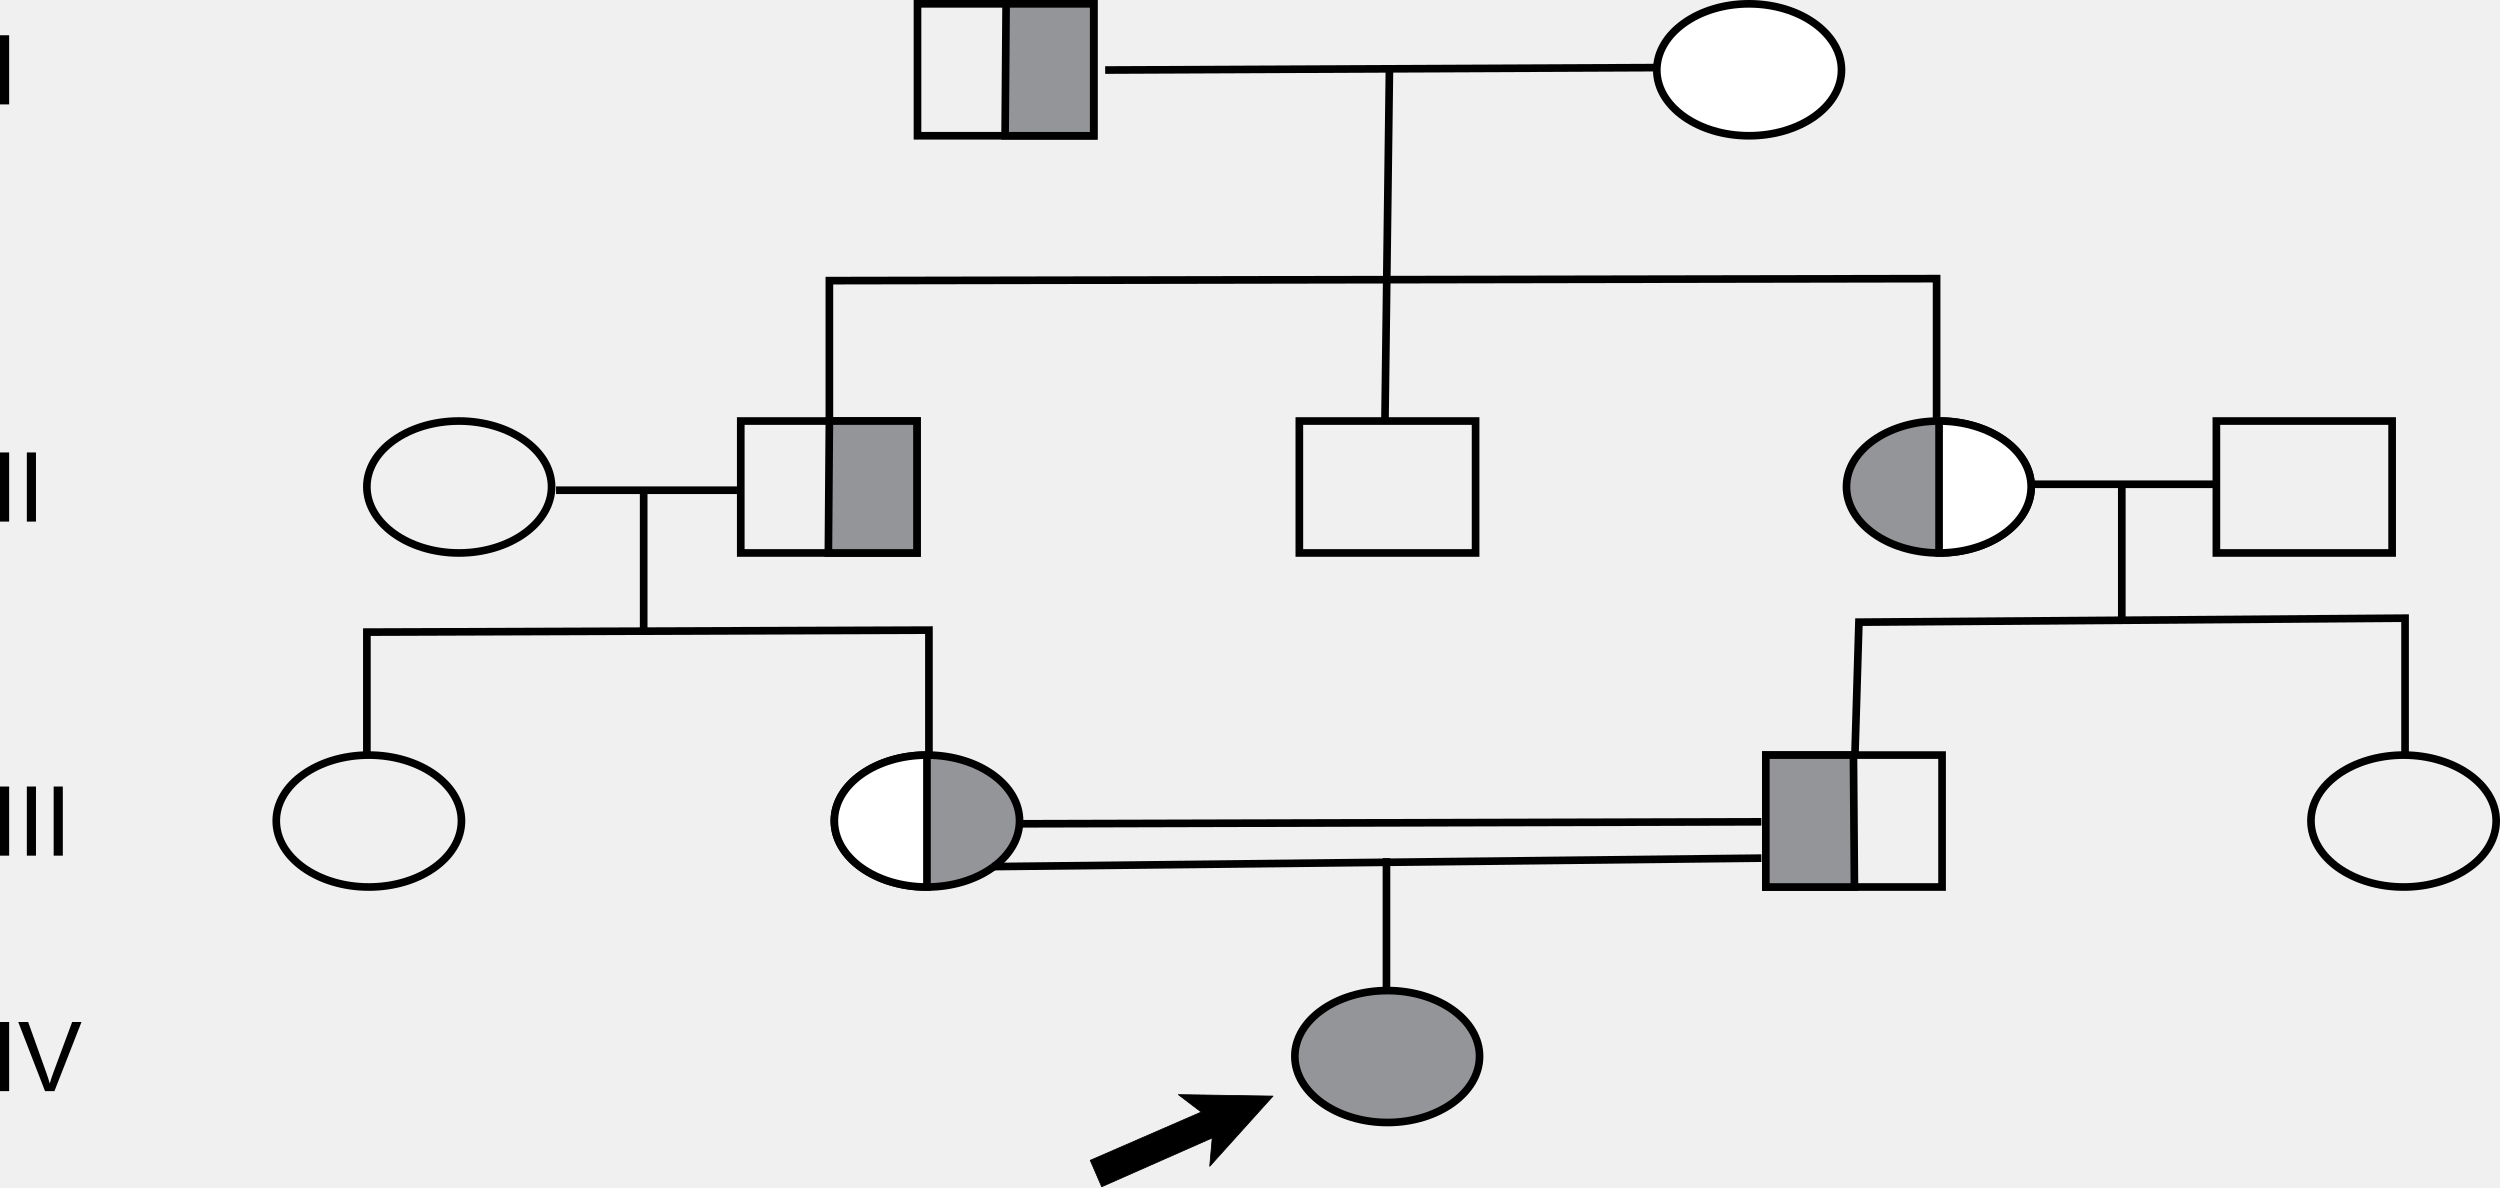
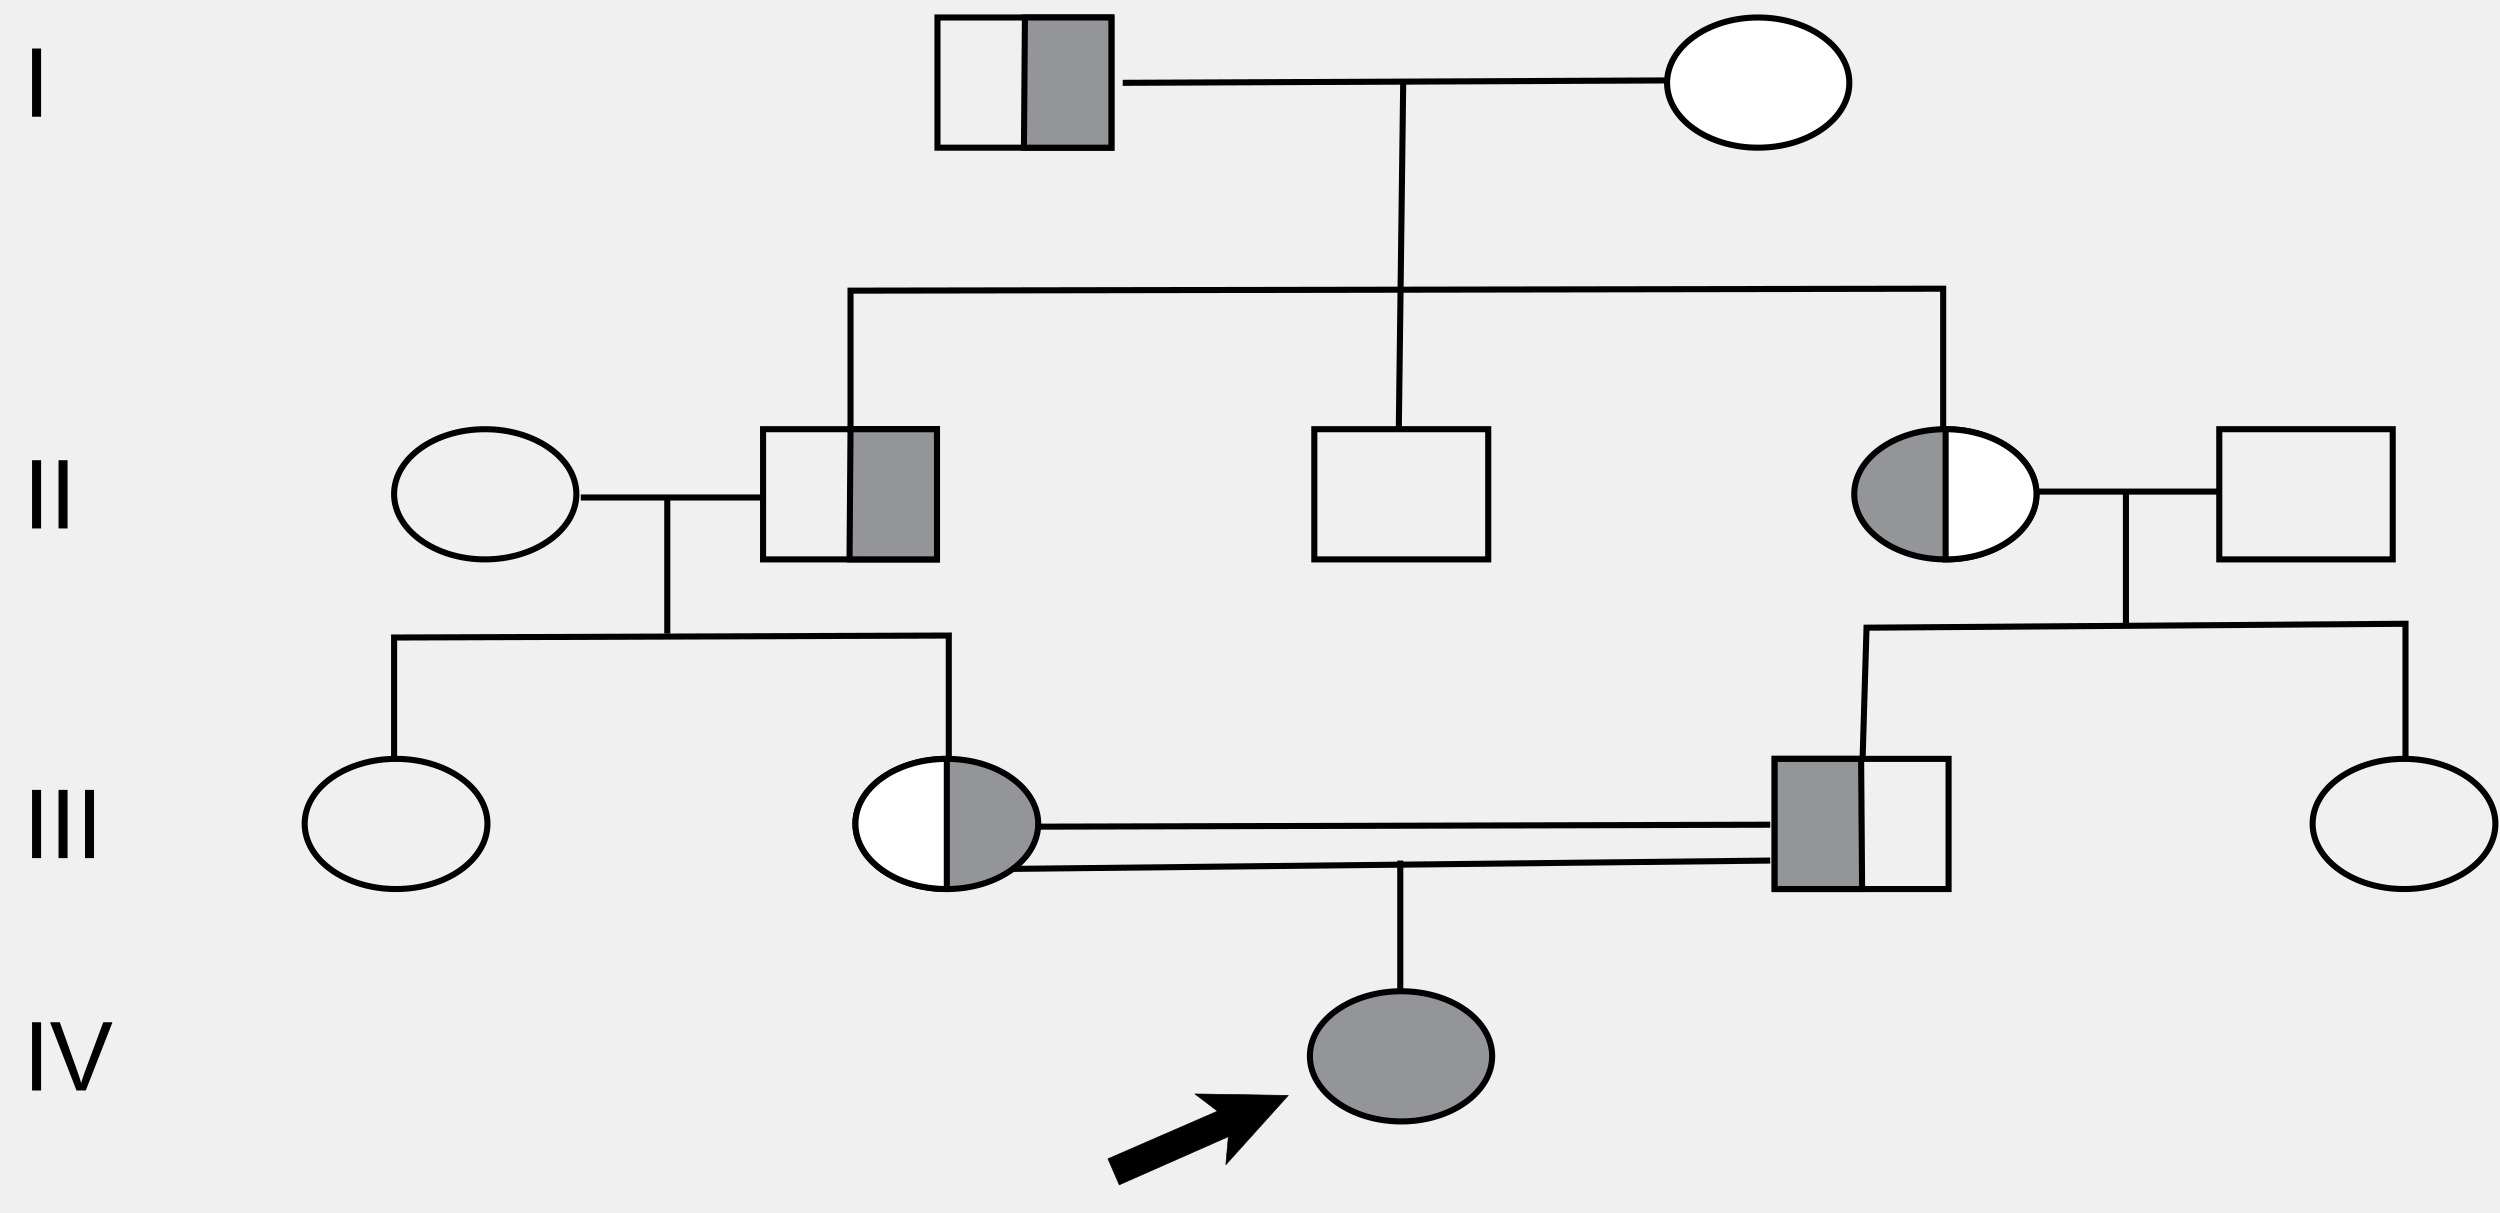
- <svg xmlns="http://www.w3.org/2000/svg" version="1.1" id="Layer_10" x="0px" y="0px" width="326.484px" height="155.031px" viewBox="0 0 326.484 155.031" enable-background="new 0 0 326.484 155.031" xml:space="preserve">
+ <svg xmlns="http://www.w3.org/2000/svg" version="1.1" id="Layer_10" x="0px" y="0px" width="411.023px" height="199.391px" viewBox="-42.27 -49.375 411.023 199.391" enable-background="new -42.27 -49.375 411.023 199.391" xml:space="preserve">
  <g>
    <g>
-       <rect x="230.605" y="98.609" fill="none" stroke="#000000" stroke-width="1" stroke-miterlimit="10" width="23.016" height="17.229" />
-       <polygon fill="#939598" stroke="#000000" stroke-width="1" stroke-miterlimit="10" points="242.048,98.609 230.605,98.609     230.605,115.838 242.178,115.838   " />
+       <rect x="249.499" y="75.389" fill="none" stroke="#000000" stroke-width="1" stroke-miterlimit="10" width="28.595" height="21.404" />
+       <polygon fill="#939598" stroke="#000000" stroke-width="1" stroke-miterlimit="10" points="263.715,75.389 249.499,75.389     249.499,96.793 263.878,96.793   " />
    </g>
    <g>
-       <rect x="119.818" y="0.5" fill="none" stroke="#000000" stroke-width="1" stroke-miterlimit="10" width="23.016" height="17.229" />
-       <polygon fill="#939598" stroke="#000000" stroke-width="1" stroke-miterlimit="10" points="131.391,0.5 142.834,0.5     142.834,17.729 131.261,17.729   " />
+       <rect x="111.86" y="-46.5" fill="none" stroke="#000000" stroke-width="1" stroke-miterlimit="10" width="28.594" height="21.405" />
+       <polygon fill="#939598" stroke="#000000" stroke-width="1" stroke-miterlimit="10" points="126.238,-46.5 140.454,-46.5     140.454,-25.095 126.076,-25.095   " />
    </g>
    <g>
-       <path fill="#939598" stroke="#000000" stroke-width="1" stroke-miterlimit="10" d="M121.054,115.838    c6.631,0,12.093-3.835,12.093-8.646c0-4.746-5.461-8.582-12.093-8.582c-6.633,0-12.094,3.836-12.094,8.582    C108.961,112.003,114.422,115.838,121.054,115.838z" />
-       <path fill="#FFFFFF" stroke="#000000" stroke-width="1" stroke-miterlimit="10" d="M121.054,115.838    c-6.696,0-12.094-3.835-12.094-8.646c0-4.746,5.396-8.582,12.094-8.582V115.838z" />
+       <path fill="#939598" stroke="#000000" stroke-width="1" stroke-miterlimit="10" d="M113.396,96.793    c8.238,0,15.023-4.764,15.023-10.742c0-5.896-6.784-10.662-15.023-10.662c-8.242,0-15.026,4.765-15.026,10.662    C98.37,92.029,105.155,96.793,113.396,96.793z" />
+       <path fill="#FFFFFF" stroke="#000000" stroke-width="1" stroke-miterlimit="10" d="M113.396,96.793    c-8.319,0-15.026-4.764-15.026-10.742c0-5.896,6.705-10.662,15.026-10.662V96.793z" />
    </g>
    <g>
      <g>
-         <rect x="96.738" y="54.984" fill="none" stroke="#000000" stroke-width="1" stroke-miterlimit="10" width="23.015" height="17.229" />
-         <polygon fill="#939598" stroke="#000000" stroke-width="1" stroke-miterlimit="10" points="108.311,54.984 119.753,54.984      119.753,72.213 108.18,72.213    " />
+         <rect x="83.185" y="21.189" fill="none" stroke="#000000" stroke-width="1" stroke-miterlimit="10" width="28.593" height="21.405" />
+         <polygon fill="#939598" stroke="#000000" stroke-width="1" stroke-miterlimit="10" points="97.564,21.189 111.778,21.189      111.778,42.595 97.401,42.595    " />
      </g>
-       <rect x="169.686" y="54.984" fill="none" stroke="#000000" stroke-width="1" stroke-miterlimit="10" width="23.016" height="17.229" />
-       <rect x="289.445" y="54.984" fill="none" stroke="#000000" stroke-width="1" stroke-miterlimit="10" width="22.951" height="17.229" />
-       <path fill="none" stroke="#000000" stroke-width="1" stroke-miterlimit="10" d="M59.938,72.213    c6.632,0,12.093-3.901,12.093-8.647s-5.461-8.582-12.093-8.582S47.91,58.82,47.91,63.566S53.307,72.213,59.938,72.213z" />
+       <rect x="173.814" y="21.189" fill="none" stroke="#000000" stroke-width="1" stroke-miterlimit="10" width="28.595" height="21.405" />
+       <rect x="322.6" y="21.189" fill="none" stroke="#000000" stroke-width="1" stroke-miterlimit="10" width="28.515" height="21.405" />
+       <path fill="none" stroke="#000000" stroke-width="1" stroke-miterlimit="10" d="M37.466,42.595    c8.239,0,15.024-4.847,15.024-10.743s-6.785-10.662-15.024-10.662s-14.944,4.766-14.944,10.662S29.228,42.595,37.466,42.595z" />
      <g>
-         <path fill="#939598" stroke="#000000" stroke-width="1" stroke-miterlimit="10" d="M253.231,72.213     c6.631,0,12.027-3.901,12.027-8.647s-5.396-8.582-12.027-8.582c-6.697,0-12.093,3.836-12.093,8.582     S246.535,72.213,253.231,72.213z" />
-         <path fill="#FFFFFF" stroke="#000000" stroke-width="1" stroke-miterlimit="10" d="M253.231,72.213     c6.631,0,12.027-3.835,12.027-8.647c0-4.746-5.396-8.582-12.027-8.582V72.213z" />
+         <path fill="#939598" stroke="#000000" stroke-width="1" stroke-miterlimit="10" d="M277.609,42.595     c8.238,0,14.941-4.847,14.941-10.743s-6.703-10.662-14.941-10.662c-8.32,0-15.023,4.766-15.023,10.662     S269.29,42.595,277.609,42.595z" />
+         <path fill="#FFFFFF" stroke="#000000" stroke-width="1" stroke-miterlimit="10" d="M277.609,42.595     c8.238,0,14.941-4.765,14.941-10.743c0-5.896-6.703-10.662-14.941-10.662V42.595L277.609,42.595z" />
      </g>
    </g>
-     <path fill="none" stroke="#000000" stroke-width="1" stroke-miterlimit="10" d="M48.17,115.838   c6.632,0,12.094-3.835,12.094-8.646c0-4.746-5.461-8.582-12.094-8.582c-6.631,0-12.092,3.836-12.092,8.582   C36.078,112.003,41.539,115.838,48.17,115.838z" />
-     <path fill="none" stroke="#000000" stroke-width="1" stroke-miterlimit="10" d="M313.891,115.838   c6.632,0,12.093-3.835,12.093-8.646c0-4.746-5.461-8.582-12.093-8.582s-12.094,3.836-12.094,8.582   C301.798,112.003,307.26,115.838,313.891,115.838z" />
-     <path fill="#939598" stroke="#000000" stroke-width="1" stroke-miterlimit="10" d="M181.193,146.591   c6.632,0,12.028-3.901,12.028-8.647c0-4.745-5.396-8.582-12.028-8.582c-6.631,0-12.093,3.837-12.093,8.582   C169.101,142.689,174.562,146.591,181.193,146.591z" />
-     <line fill="none" stroke="#000000" stroke-width="1" stroke-miterlimit="10" x1="144.33" y1="9.147" x2="218.123" y2="8.822" />
-     <line fill="none" stroke="#000000" stroke-width="1" stroke-miterlimit="10" x1="180.868" y1="54.854" x2="181.454" y2="8.822" />
-     <polyline fill="none" stroke="#000000" stroke-width="1" stroke-miterlimit="10" points="108.311,54.724 108.311,36.649    252.906,36.389 252.906,54.724  " />
-     <line fill="none" stroke="#000000" stroke-width="1" stroke-miterlimit="10" x1="72.617" y1="64.021" x2="97.128" y2="64.021" />
-     <line fill="none" stroke="#000000" stroke-width="1" stroke-miterlimit="10" x1="84.06" y1="82.03" x2="84.06" y2="63.761" />
-     <polyline fill="none" stroke="#000000" stroke-width="1" stroke-miterlimit="10" points="47.911,98.284 47.911,82.551    121.313,82.291 121.313,98.805  " />
-     <line fill="none" stroke="#000000" stroke-width="1" stroke-miterlimit="10" x1="133.017" y1="107.582" x2="230.021" y2="107.322" />
-     <line fill="none" stroke="#000000" stroke-width="1" stroke-miterlimit="10" x1="129.571" y1="113.173" x2="230.021" y2="112.068" />
-     <line fill="none" stroke="#000000" stroke-width="1" stroke-miterlimit="10" x1="181.063" y1="129.102" x2="181.063" y2="112.068" />
-     <line fill="none" stroke="#000000" stroke-width="1" stroke-miterlimit="10" x1="265.389" y1="63.241" x2="289.315" y2="63.241" />
-     <line fill="none" stroke="#000000" stroke-width="1" stroke-miterlimit="10" x1="277.092" y1="80.73" x2="277.092" y2="62.981" />
-     <polyline fill="none" stroke="#000000" stroke-width="1" stroke-miterlimit="10" points="242.244,98.544 242.764,81.25    314.086,80.73 314.086,98.284  " />
+     <path fill="none" stroke="#000000" stroke-width="1" stroke-miterlimit="10" d="M22.845,96.793   c8.239,0,15.026-4.764,15.026-10.742c0-5.896-6.785-10.662-15.026-10.662c-8.238,0-15.022,4.765-15.022,10.662   C7.823,92.029,14.607,96.793,22.845,96.793z" />
+     <path fill="none" stroke="#000000" stroke-width="1" stroke-miterlimit="10" d="M352.972,96.793   c8.239,0,15.023-4.764,15.023-10.742c0-5.896-6.784-10.662-15.023-10.662s-15.025,4.765-15.025,10.662   C337.948,92.029,344.734,96.793,352.972,96.793z" />
+     <path fill="#939598" stroke="#000000" stroke-width="1" stroke-miterlimit="10" d="M188.11,135   c8.239,0,14.944-4.847,14.944-10.743c0-5.895-6.705-10.662-14.944-10.662c-8.237,0-15.023,4.768-15.023,10.662   C173.088,130.153,179.873,135,188.11,135z" />
+     <line fill="none" stroke="#000000" stroke-width="1" stroke-miterlimit="10" x1="142.312" y1="-35.757" x2="233.991" y2="-36.161" />
+     <line fill="none" stroke="#000000" stroke-width="1" stroke-miterlimit="10" x1="187.707" y1="21.028" x2="188.434" y2="-36.161" />
+     <polyline fill="none" stroke="#000000" stroke-width="1" stroke-miterlimit="10" points="97.564,20.867 97.564,-1.589    277.205,-1.912 277.205,20.867  " />
+     <line fill="none" stroke="#000000" stroke-width="1" stroke-miterlimit="10" x1="53.218" y1="32.417" x2="83.67" y2="32.417" />
+     <line fill="none" stroke="#000000" stroke-width="1" stroke-miterlimit="10" x1="67.435" y1="54.792" x2="67.435" y2="32.094" />
+     <polyline fill="none" stroke="#000000" stroke-width="1" stroke-miterlimit="10" points="22.524,74.985 22.524,55.438    113.717,55.115 113.717,75.632  " />
+     <line fill="none" stroke="#000000" stroke-width="1" stroke-miterlimit="10" x1="128.258" y1="86.536" x2="248.773" y2="86.214" />
+     <line fill="none" stroke="#000000" stroke-width="1" stroke-miterlimit="10" x1="123.976" y1="93.482" x2="248.773" y2="92.11" />
+     <line fill="none" stroke="#000000" stroke-width="1" stroke-miterlimit="10" x1="187.949" y1="113.271" x2="187.949" y2="92.11" />
+     <line fill="none" stroke="#000000" stroke-width="1" stroke-miterlimit="10" x1="292.715" y1="31.448" x2="322.439" y2="31.448" />
+     <line fill="none" stroke="#000000" stroke-width="1" stroke-miterlimit="10" x1="307.253" y1="53.177" x2="307.253" y2="31.125" />
+     <polyline fill="none" stroke="#000000" stroke-width="1" stroke-miterlimit="10" points="263.959,75.308 264.605,53.822    353.215,53.177 353.215,74.985  " />
    <g>
-       <path d="M0,13.634V4.605h1.195v9.029H0z" />
+       <path d="M-37-30.183V-41.4h1.485v11.217H-37z" />
    </g>
    <g>
-       <path d="M0,68.117v-9.029h1.195v9.029H0z" />
-       <path d="M3.504,68.117v-9.029h1.194v9.029H3.504z" />
+       <path d="M-37,37.506V26.289h1.485v11.218H-37z" />
+       <path d="M-32.647,37.506V26.289h1.484v11.218H-32.647z" />
    </g>
    <g>
-       <path d="M0,111.743v-9.028h1.195v9.028H0z" />
-       <path d="M3.504,111.743v-9.028h1.194v9.028H3.504z" />
-       <path d="M7.008,111.743v-9.028h1.195v9.028H7.008z" />
+       <path d="M-37,91.706V80.489h1.485v11.217H-37z" />
+       <path d="M-32.647,91.706V80.489h1.484v11.217H-32.647z" />
+       <path d="M-28.294,91.706V80.489h1.485v11.217H-28.294z" />
    </g>
-     <polygon stroke="#000000" stroke-width="0.106" stroke-linecap="round" stroke-linejoin="round" stroke-miterlimit="10" points="   158.308,148.605 157.983,152.312 166.24,143.146 153.887,142.951 156.877,145.227 142.379,151.533 143.875,154.979  " />
+     <polygon stroke="#000000" stroke-width="0.106" stroke-linecap="round" stroke-linejoin="round" stroke-miterlimit="10" points="   159.679,137.503 159.275,142.108 169.533,130.721 154.187,130.479 157.9,133.306 139.888,141.141 141.747,145.421  " />
    <g>
-       <path d="M0,142.495v-9.029h1.195v9.029H0z" />
-       <path d="M5.881,142.495l-3.499-9.029h1.294l2.348,6.56c0.188,0.525,0.346,1.018,0.474,1.478c0.141-0.493,0.302-0.985,0.487-1.478    l2.438-6.56h1.22l-3.535,9.029H5.881z" />
+       <path d="M-37,129.912v-11.218h1.485v11.218H-37z" />
+       <path d="M-29.694,129.912l-4.347-11.218h1.608l2.917,8.149c0.233,0.652,0.43,1.265,0.589,1.837    c0.176-0.613,0.375-1.224,0.605-1.837l3.028-8.149h1.517l-4.392,11.218H-29.694z" />
    </g>
-     <path fill="#FFFFFF" stroke="#000000" stroke-width="1" stroke-miterlimit="10" d="M228.396,17.729   c6.695,0,12.092-3.836,12.092-8.582S235.091,0.5,228.396,0.5c-6.632,0-12.028,3.901-12.028,8.647S221.764,17.729,228.396,17.729z" />
+     <path fill="#FFFFFF" stroke="#000000" stroke-width="1" stroke-miterlimit="10" d="M246.755-25.095   c8.317,0,15.022-4.766,15.022-10.662S255.072-46.5,246.755-46.5c-8.239,0-14.943,4.846-14.943,10.743   S238.515-25.095,246.755-25.095z" />
  </g>
</svg>
